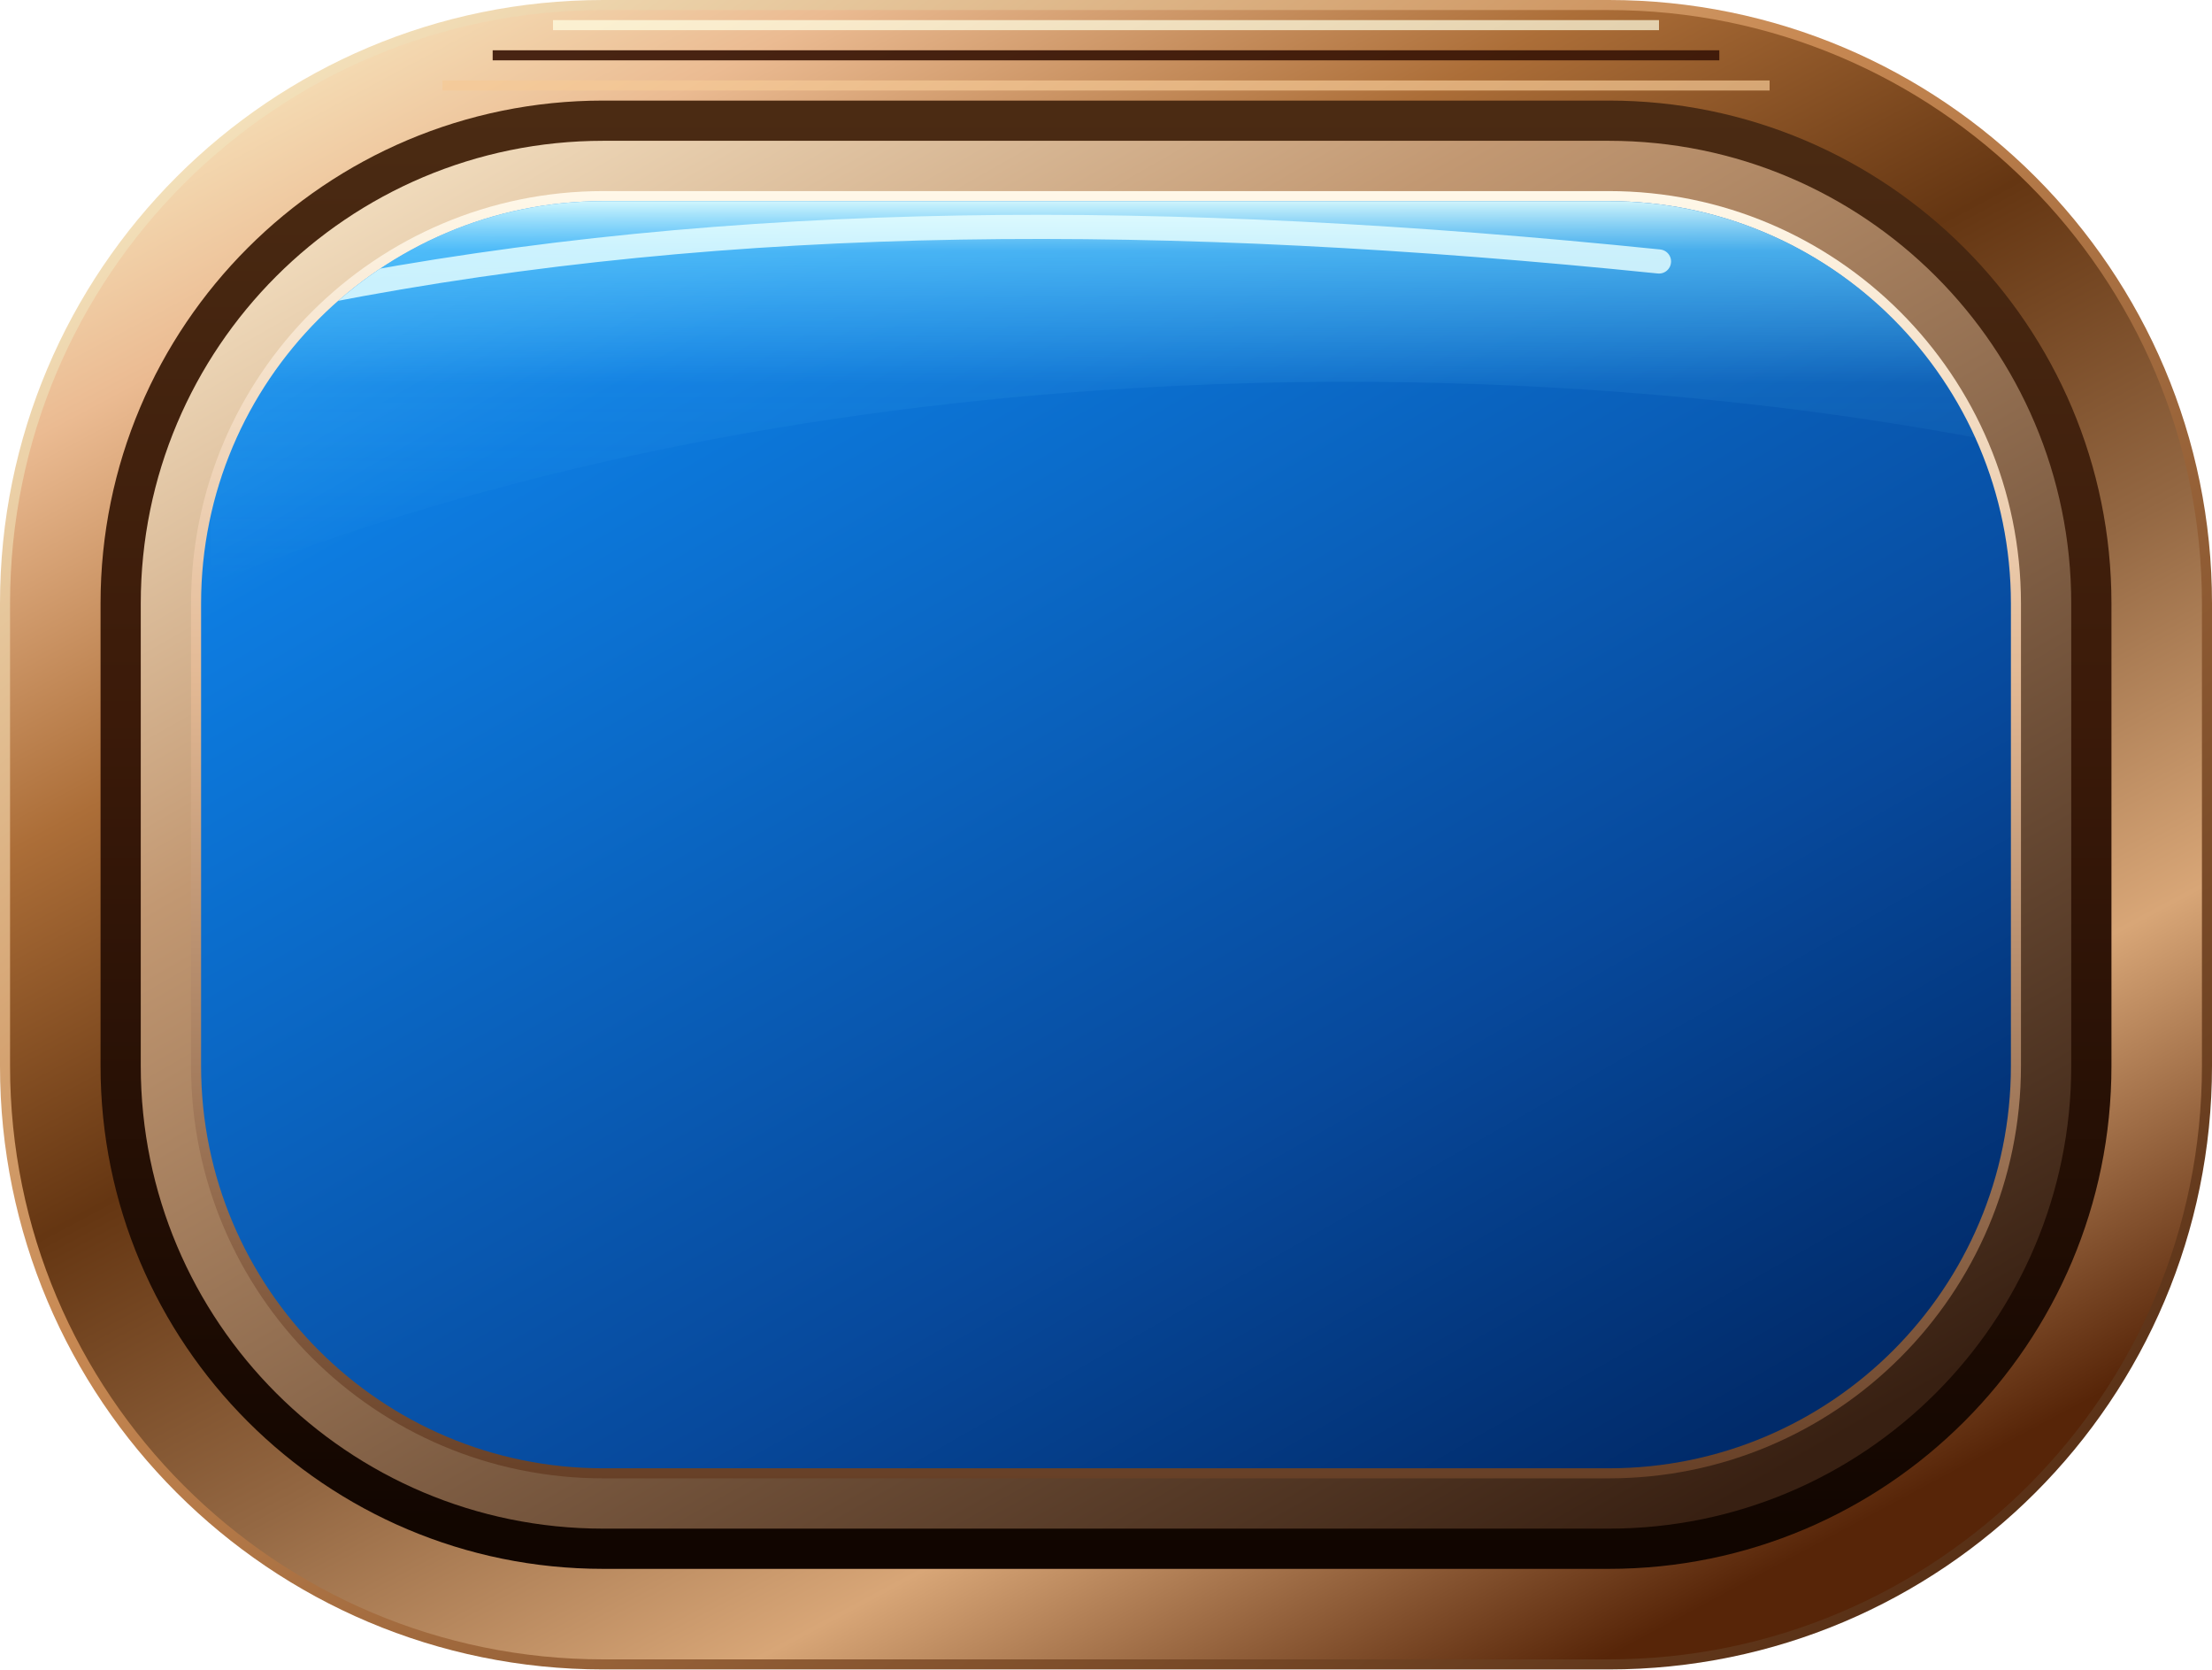
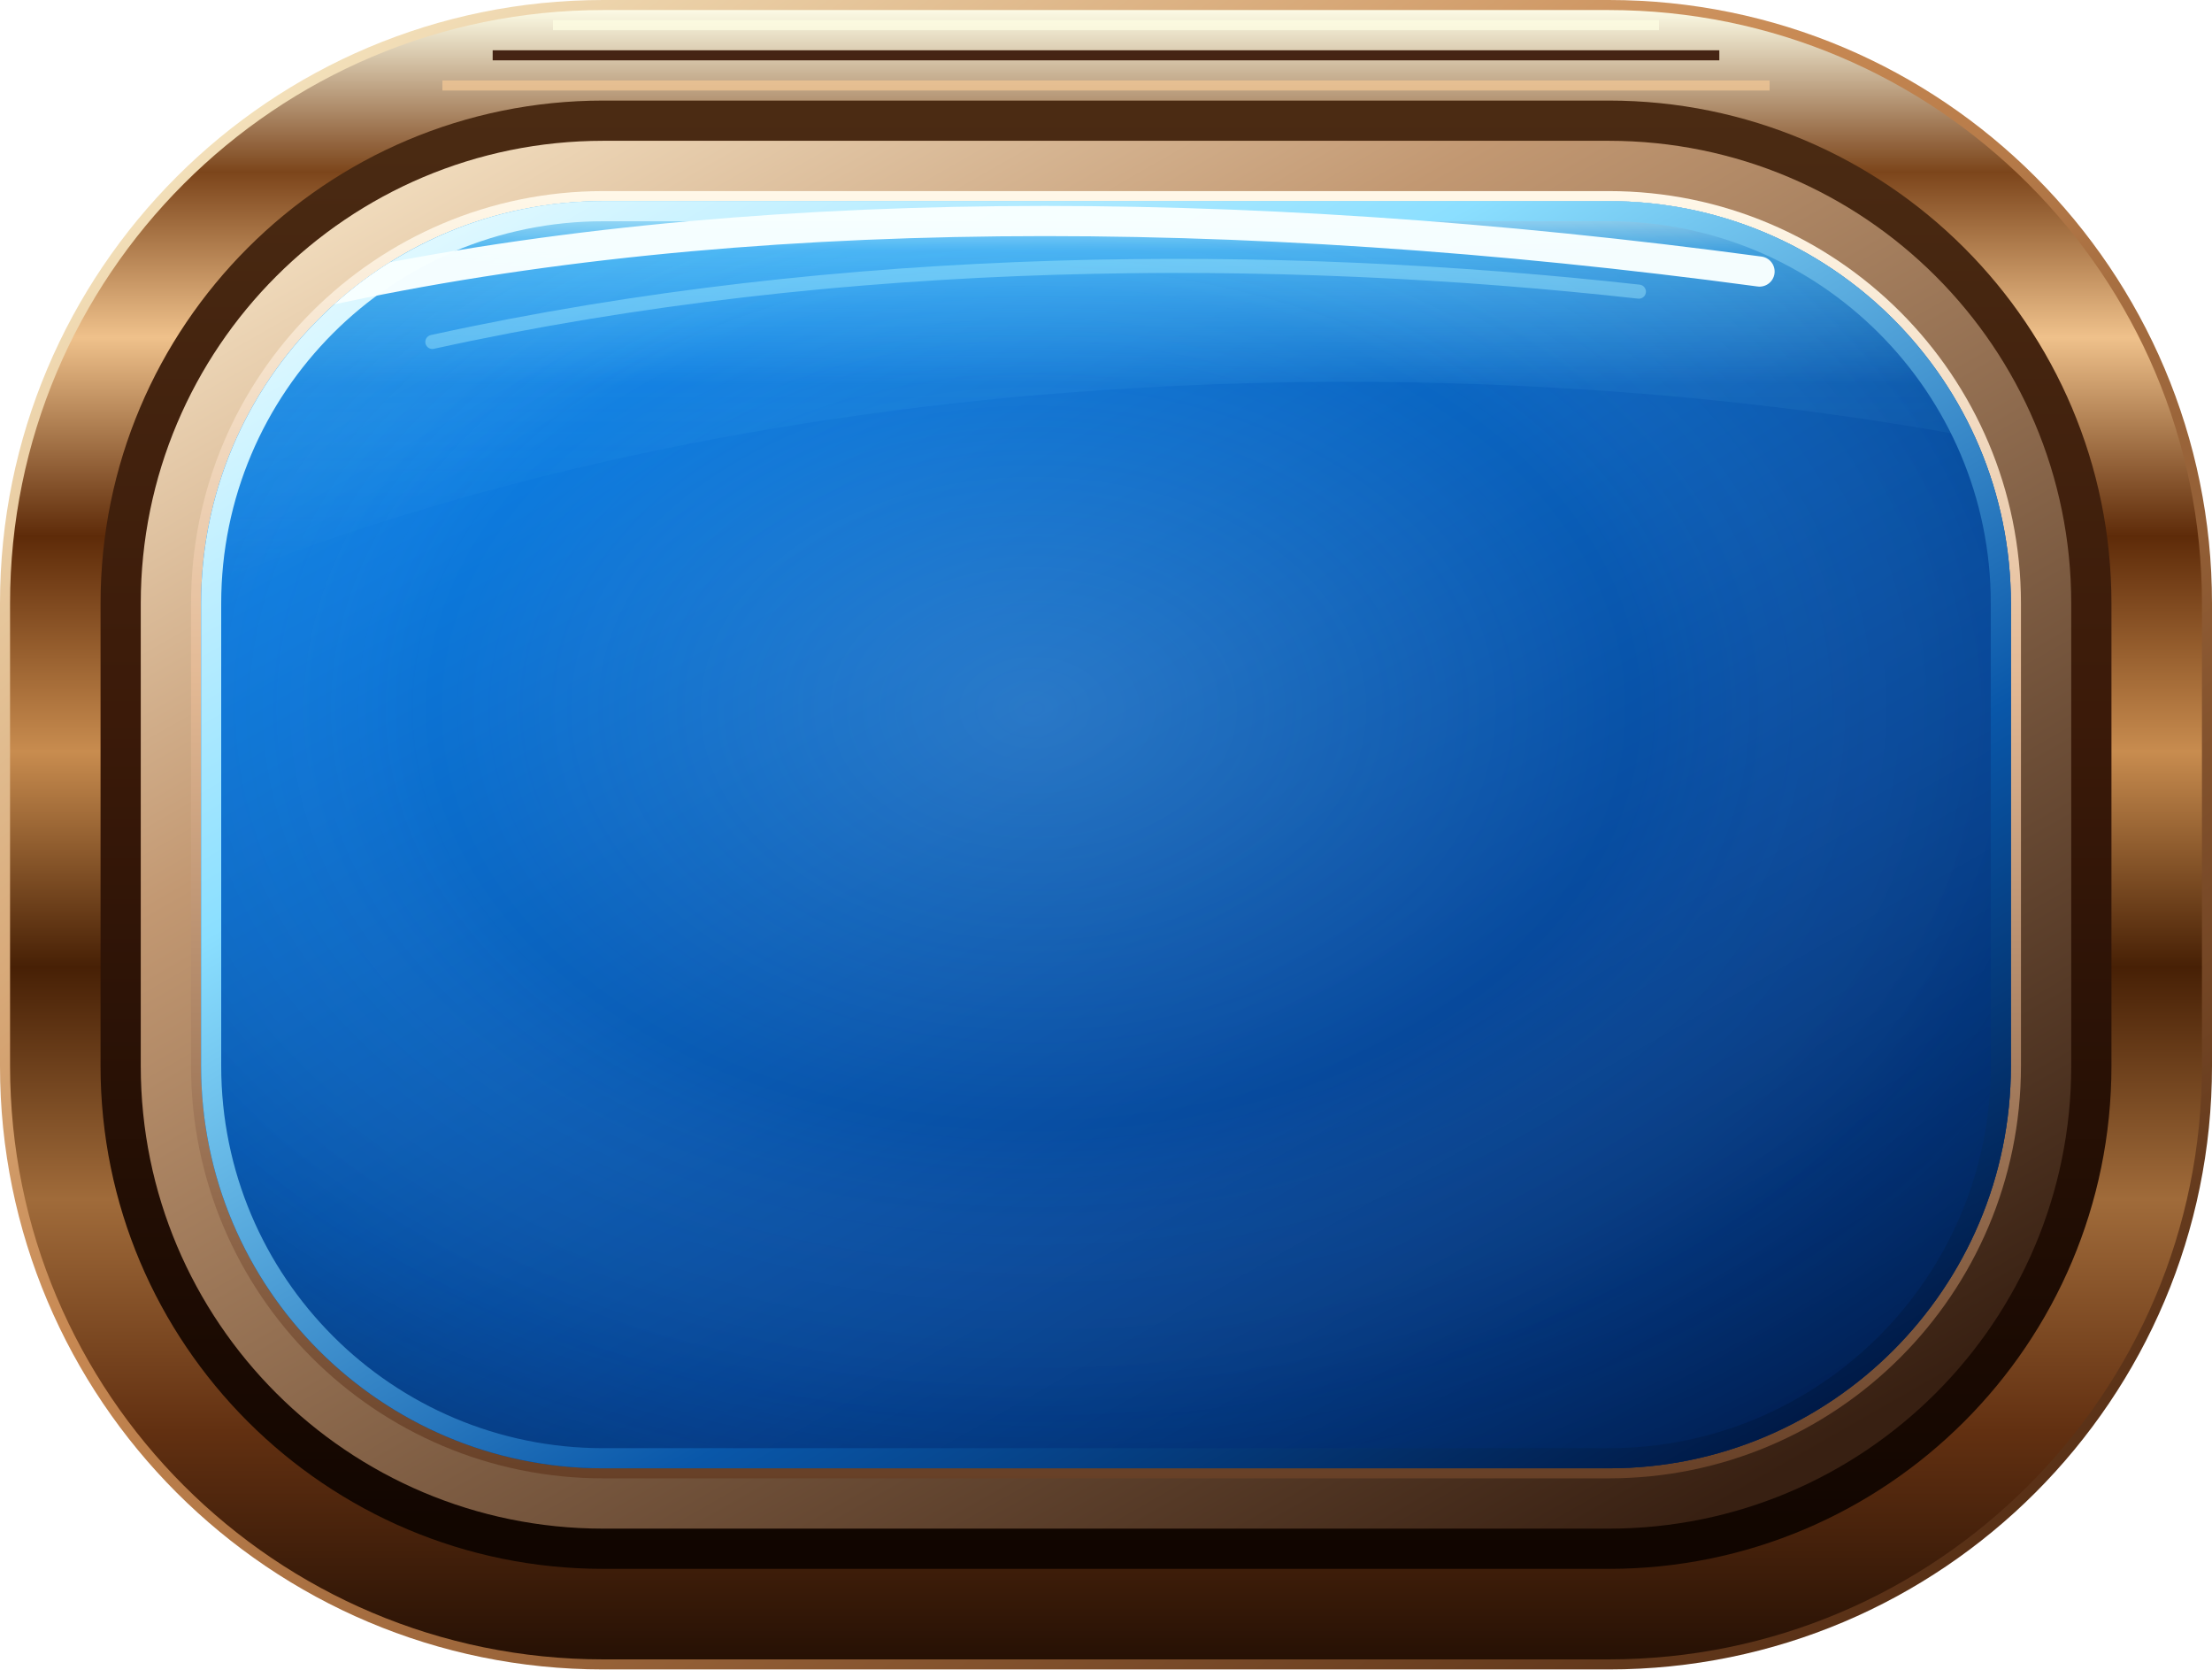
<svg xmlns="http://www.w3.org/2000/svg" viewBox="0 0 220 166">
  <defs>
    <linearGradient id="outer" x1="0" y1="0" x2="1" y2="1">
      <stop offset="0" stop-color="#FFF8D6" />
      <stop offset=".42" stop-color="#C78852" />
      <stop offset="1" stop-color="#44200B" />
    </linearGradient>
-     <linearGradient id="gold" x1="0" y1="0" x2=".72" y2="1">
-       <stop offset="0" stop-color="#FFFFD8" />
-       <stop offset=".18" stop-color="#EBBB92" />
-       <stop offset=".34" stop-color="#AC6E38" />
-       <stop offset=".50" stop-color="#653612" />
-       <stop offset=".66" stop-color="#946843" />
-       <stop offset=".82" stop-color="#D8A677" />
-       <stop offset="1" stop-color="#572508" />
+     <linearGradient id="gold" x1="0" y1="0" x2="0" y2="1">
+       <stop offset="0" stop-color="#FFFFEA" />
+       <stop offset=".10" stop-color="#7C451B" />
+       <stop offset=".20" stop-color="#EFC18B" />
+       <stop offset=".32" stop-color="#5E2B09" />
+       <stop offset=".45" stop-color="#C88C4F" />
+       <stop offset=".58" stop-color="#472005" />
+       <stop offset=".72" stop-color="#A06B3A" />
+       <stop offset=".86" stop-color="#623011" />
+       <stop offset="1" stop-color="#251004" />
    </linearGradient>
    <linearGradient id="divider" x1="0" y1="0" x2="0" y2="1">
      <stop stop-color="#4B2B13" />
      <stop offset=".42" stop-color="#3B1A09" />
      <stop offset="1" stop-color="#100500" />
    </linearGradient>
    <linearGradient id="bevel" x1="0" y1="0" x2=".8" y2="1">
      <stop stop-color="#FFF0D3" />
      <stop offset=".34" stop-color="#C29872" />
      <stop offset="1" stop-color="#382012" />
    </linearGradient>
    <linearGradient id="innerLine" x1="0" y1="0" x2="0" y2="1">
      <stop stop-color="#FFF8E9" />
      <stop offset=".38" stop-color="#E3B994" />
      <stop offset="1" stop-color="#674027" />
    </linearGradient>
    <linearGradient id="callFace" x1="0" y1="0" x2=".82" y2="1">
      <stop stop-color="#2BA1F2" />
      <stop offset=".2" stop-color="#0D7CE0" />
      <stop offset=".72" stop-color="#07499C" />
      <stop offset="1" stop-color="#012B6A" />
    </linearGradient>
    <linearGradient id="callGloss" x1="0" y1="0" x2="0" y2="1">
      <stop stop-color="#DFFFFF" stop-opacity=".92" />
      <stop offset=".13" stop-color="#64CFFF" stop-opacity=".68" />
      <stop offset=".48" stop-color="#64CFFF" stop-opacity=".08" />
      <stop offset="1" stop-color="#64CFFF" stop-opacity="0" />
    </linearGradient>
    <linearGradient id="pressed" x1="0" y1="0" x2="0" y2="1">
      <stop stop-color="#001126" stop-opacity=".7" />
      <stop offset=".35" stop-color="#001126" stop-opacity="0" />
      <stop offset=".78" stop-color="#D4F5FF" stop-opacity="0" />
      <stop offset="1" stop-color="#D4F5FF" stop-opacity=".32" />
    </linearGradient>
+     <linearGradient id="innerGlow" x1="0" y1="0" x2=".85" y2="1">
+       <stop stop-color="#F5FFFF" />
+       <stop offset=".34" stop-color="#8BDFFF" />
+       <stop offset=".72" stop-color="#0957A9" />
+       <stop offset="1" stop-color="#001A47" />
+     </linearGradient>
+     <radialGradient id="vignette" cx="46%" cy="40%" r="72%">
+       <stop stop-color="#D9F7FF" stop-opacity=".15" />
+       <stop offset=".46" stop-color="#D9F7FF" stop-opacity="0" />
+       <stop offset=".78" stop-color="#001C50" stop-opacity=".12" />
+       <stop offset="1" stop-color="#000A28" stop-opacity=".38" />
+     </radialGradient>
    <clipPath id="faceClip">
      <rect x="20" y="20" width="180" height="126" rx="40" />
    </clipPath>
  </defs>
  <g id="rim">
    <rect width="220" height="166" rx="60" fill="url(#outer)" />
    <rect x="1" y="1" width="218" height="164" rx="59" fill="url(#gold)" />
    <rect x="10" y="10" width="200" height="146" rx="50" fill="url(#divider)" />
    <rect x="14" y="14" width="192" height="138" rx="46" fill="url(#bevel)" />
    <rect x="19" y="19" width="182" height="128" rx="41" fill="url(#innerLine)" />
    <rect x="55" y="2" width="110" height="1" fill="#FFFFE4" fill-opacity=".7" />
    <rect x="49" y="5" width="122" height="1" fill="#3A1607" fill-opacity=".92" />
    <rect x="44" y="8" width="132" height="1" fill="#F5C996" fill-opacity=".7" />
  </g>
  <g id="face">
    <rect x="20" y="20" width="180" height="126" rx="40" fill="url(#callFace)" />
  </g>
  <g id="gloss" clip-path="url(#faceClip)">
    <path d="M21 20H199V44C148 34 78 35 21 58Z" fill="url(#callGloss)" />
-     <path d="M32 29C73 21 116 21 165 26" fill="none" stroke="#E8FFFF" stroke-opacity=".82" stroke-width="2.4" stroke-linecap="round" />
+     <rect x="20" y="20" width="180" height="126" fill="url(#vignette)" />
+     <rect x="21" y="21" width="178" height="124" rx="39" fill="none" stroke="url(#innerGlow)" stroke-width="2" />
+     <path d="M32 29C73 20 123 20 175 27" fill="none" stroke="#F7FFFF" stroke-opacity=".98" stroke-width="3" stroke-linecap="round" />
+     <path d="M43 34C84 25 127 25 163 29" fill="none" stroke="#A8EFFF" stroke-opacity=".42" stroke-width="1.4" stroke-linecap="round" />
  </g>
  <g id="press" opacity="0" clip-path="url(#faceClip)">
    <rect x="20" y="20" width="180" height="126" fill="url(#pressed)" />
  </g>
</svg>
